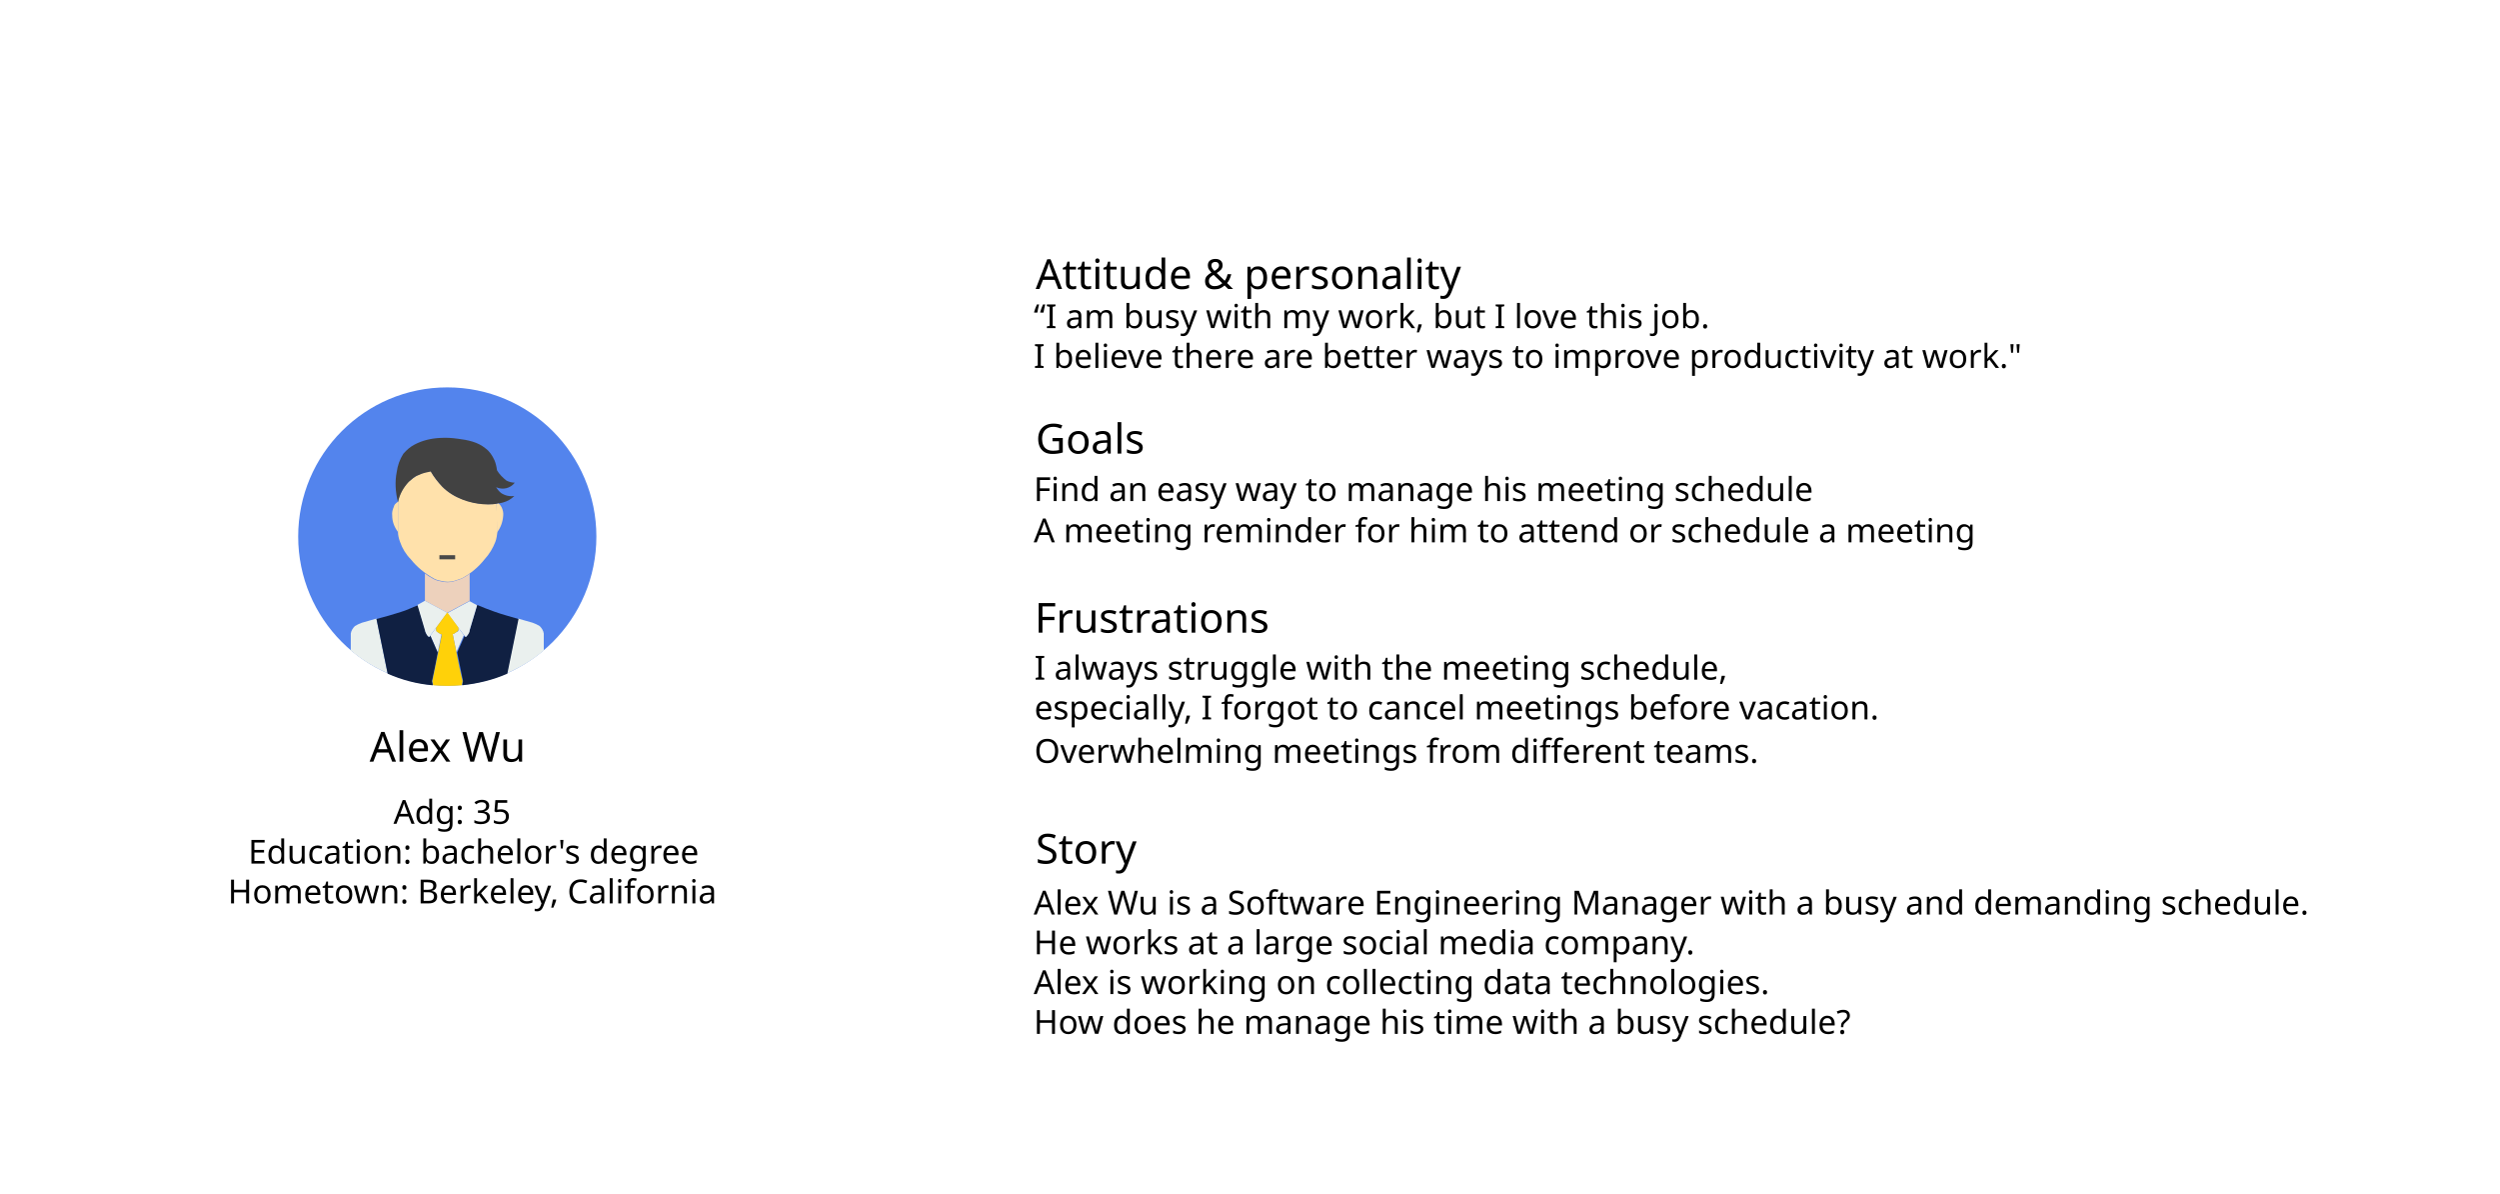
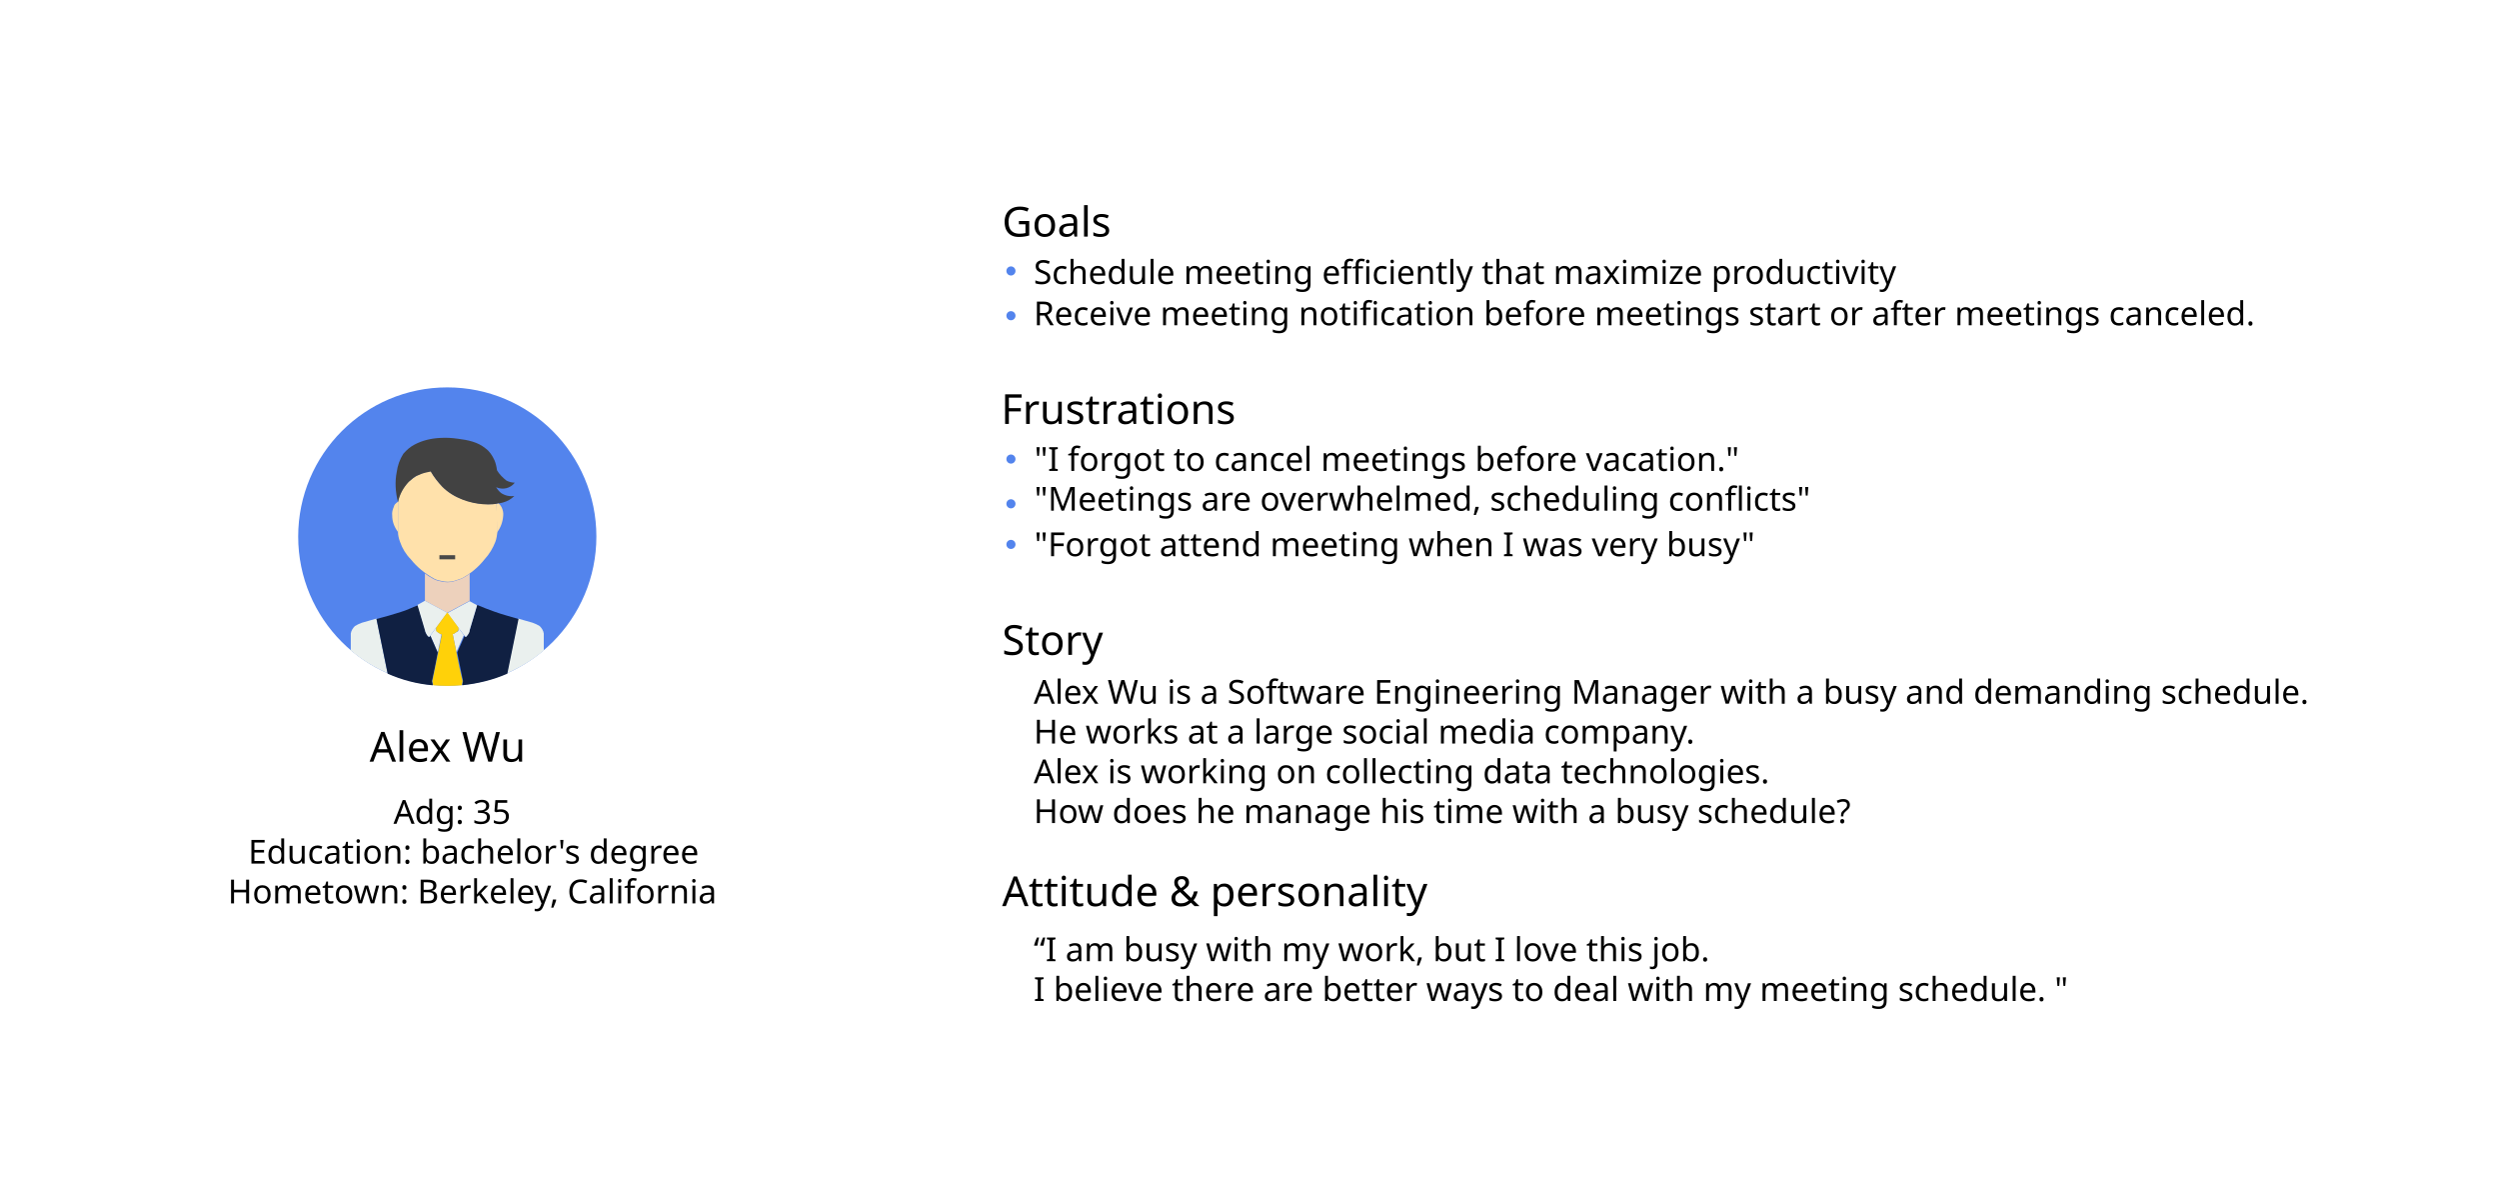
<svg xmlns="http://www.w3.org/2000/svg" version="1.1" id="Layer_1" x="0px" y="0px" viewBox="0 0 603.4 288" style="enable-background:new 0 0 603.4 288;" xml:space="preserve">
  <style type="text/css">
	.st0{fill:#5384ED;}
	.st1{fill:#EAF0EE;}
	.st2{fill:#FFE1AB;}
	.st3{fill:#424242;}
	.st4{fill:#EDD1BC;}
	.st5{fill:#102042;}
	.st6{fill:#FFD109;}
	.st7{fill:none;stroke:#494949;stroke-miterlimit:10;}
	.st8{font-family:'Lato-Regular';}
	.st9{font-size:10px;}
	.st10{font-family:'Lato-Hairline';}
	.st11{font-size:8px;}
- 	.st12{enable-background:new    ;}
</style>
  <g id="Layer_2_1_">
</g>
  <g id="circle">
    <ellipse class="st0" cx="108" cy="129.5" rx="36" ry="36" />
  </g>
  <path class="st1" d="M128.6,150.3c0.6,0.2,1.2,0.5,1.7,0.8c0.5,0.5,0.9,1.1,1,1.8v4.1c-2.7,2.3-5.7,4.1-8.9,5.5l2.7-13.2l1.4,0.4  L128.6,150.3z" />
  <path class="st1" d="M87.4,150.3c-0.6,0.2-1.2,0.5-1.7,0.8c-0.5,0.5-0.9,1.1-1,1.8v4.1c2.7,2.3,5.7,4.1,8.9,5.5l-2.7-13.2l-1.4,0.4  L87.4,150.3z" />
  <path class="st2" d="M119.9,121.6c-2.8,0.3-5.6-0.1-8.2-1.1c-1.8-0.6-3.5-1.7-4.9-3.1c-1.1-1.1-2-2.3-2.8-3.7  c-1.1,0.1-2.1,0.5-3,0.9c-0.9,0.5-1.6,1-2.3,1.6c-1.4,1.4-2.3,3.1-2.6,4.9v7.3c0,0.8,0.2,1.6,0.5,2.4c0.5,1.5,1.4,3,2.6,4.2  c1.5,1.9,3.4,3.4,5.5,4.6c0.5,0.3,1.2,0.5,1.8,0.6c1.1,0.3,2.2,0.3,3.2,0c0.6-0.2,1.2-0.4,1.8-0.6c2.2-1.2,4-2.7,5.5-4.6  c1.2-1.3,2-2.7,2.6-4.2c0.3-0.8,0.4-1.6,0.5-2.4L119.9,121.6z" />
  <path class="st3" d="M120,113.5c-0.1-0.8-0.3-1.7-0.6-2.4c-0.5-1.1-1.2-2.2-2.2-2.9c-1.8-1.5-4.2-2-6.6-2.3  c-1.4-0.2-2.9-0.3-4.3-0.2c-2.2,0.1-4.3,0.6-6.2,1.6c-1,0.5-1.9,1.3-2.7,2.2c-0.9,1.4-1.4,2.9-1.6,4.4c-0.5,2.4-0.3,5,0.3,7.3  c0.4-1.9,1.3-3.5,2.6-4.9c0.7-0.6,1.4-1.3,2.3-1.6c1-0.5,2-0.7,3-0.9c0.8,1.4,1.7,2.5,2.8,3.7c1.4,1.4,3.1,2.4,4.9,3.1  c3.1,1.2,6.8,1.5,9.7,0.7c1.1-0.3,2-0.8,2.8-1.6c-1.1,0.2-2.3-0.1-3.2-0.7c-0.5-0.4-0.9-0.9-1.2-1.4c1.6,0.7,3.4,0.3,4.5-1.1  c-0.7,0-1.4-0.2-2-0.5C121.4,115.3,120.5,114.4,120,113.5z" />
  <path class="st2" d="M119.9,121.6c0.2,0,0.3,0,0.5-0.1c0.3,0.3,0.5,0.5,0.7,0.9c0.3,0.6,0.5,1.4,0.4,2.1c-0.1,1.4-0.6,2.9-1.5,4  L119.9,121.6z" />
  <path class="st4" d="M102.6,138.4c0.6,0.5,1.3,0.9,2,1.3c0.5,0.3,1.2,0.5,1.8,0.6c1.1,0.3,2.2,0.3,3.2,0c0.6-0.2,1.2-0.4,1.8-0.6  c0.7-0.4,1.4-0.7,2-1.3v6.6l-5.4,2.9l-5.4-2.9V138.4L102.6,138.4z" />
  <path class="st1" d="M110.7,152c0,0.3-0.1,0.5-0.4,0.5l-0.6,0.4c-0.1,0-0.1,0.1-0.2,0.1h-0.2c0.3,1.5,0.6,3,0.9,4.4l1.8-4.1  l-4.1-5.5l2.7,3.7L110.7,152L110.7,152L110.7,152z" />
  <path class="st1" d="M103.9,153.4l1.8,4.1c0.3-1.5,0.6-3,0.9-4.4h-0.1c-0.1,0-0.1,0-0.2-0.1l-0.6-0.4c-0.2-0.1-0.4-0.4-0.4-0.6v-0.4  l2.7-3.7L103.9,153.4L103.9,153.4z" />
  <path class="st5" d="M119.3,147.6c-1.4-0.5-2.7-1-4.1-1.6l-1.8,6.1c-0.1,0.5-0.4,0.8-0.5,1.2l-0.2,0.2c-0.2,0.3-0.4,0.3-0.5,0v-0.1  l-1.8,4.1c0.5,2.3,0.9,4.6,1.4,6.9l-0.2,1c3.8-0.4,7.5-1.3,10.9-2.8l2.7-13.2C123.2,148.8,121.2,148.3,119.3,147.6z" />
  <path class="st5" d="M105.7,157.5l-1.8-4.1v0.1c-0.2,0.3-0.4,0.3-0.5,0l-0.2-0.2c-0.3-0.4-0.5-0.7-0.5-1.2l-1.8-6  c-1.4,0.5-2.7,1.2-4.1,1.6c-1.9,0.6-3.9,1.2-5.9,1.7l2.7,13.2c3.4,1.5,7.1,2.5,10.9,2.8l-0.2-1C104.8,162.1,105.3,159.8,105.7,157.5  z" />
  <path class="st1" d="M112.2,153.5c0.2,0.3,0.4,0.3,0.5,0l0.2-0.2c0.3-0.4,0.5-0.7,0.5-1.2l1.8-6l-1.8-1L108,148L112.2,153.5  L112.2,153.5z" />
  <path class="st1" d="M103.1,153.3l0.2,0.2c0.2,0.3,0.4,0.3,0.5,0l4.2-5.6l-5.4-2.9l-1.8,1l1.8,6.1  C102.7,152.6,102.9,152.9,103.1,153.3z" />
  <path class="st6" d="M110.2,157.4L110.2,157.4c-0.3-1.5-0.6-3-0.9-4.4h0.2c0.1,0,0.1,0,0.2-0.1l0.6-0.4c0.2-0.1,0.4-0.4,0.4-0.5  v-0.5l-2.7-3.7l-2.7,3.7v0.5c0,0.3,0.1,0.5,0.4,0.6l0.6,0.4c0.1,0,0.1,0.1,0.2,0.1h0.2c-0.3,1.5-0.6,3-0.9,4.4l0,0  c-0.5,2.3-0.9,4.6-1.4,6.9l0.2,1c2.3,0.2,4.6,0.2,6.9,0l0.2-1C111.1,162,110.6,159.7,110.2,157.4z" />
  <path class="st2" d="M96.1,121.1v7.3c-0.9-1.2-1.4-2.5-1.4-4c-0.1-0.7,0.1-1.4,0.4-2.1C95.2,121.8,95.5,121.5,96.1,121.1z" />
  <g id="mouth">
    <line class="st7" x1="106.1" y1="134.5" x2="109.9" y2="134.5" />
  </g>
  <text transform="matrix(1 0 0 1 89.2399 183.8382)" class="st8 st9">Alex Wu</text>
  <text transform="matrix(1 0 0 1 95.0001 198.8399)" class="st10 st11">Adg: 35</text>
  <text transform="matrix(1 0 0 1 59.9283 208.4399)" class="st10 st11">Education: bachelor's degree</text>
  <text transform="matrix(1 0 0 1 55.0084 218.0399)" class="st10 st11">Hometown: Berkeley, California</text>
-   <text transform="matrix(1 0 0 1 249.5894 120.9297)" class="st10 st11">Find an easy way to manage his meeting schedule</text>
-   <text transform="matrix(1 0 0 1 249.5894 130.8912)" class="st10 st11">A meeting reminder for him to attend or schedule a meeting</text>
-   <text transform="matrix(1 0 0 1 249.5894 220.7265)" class="st10 st11">Alex Wu is a Software Engineering Manager with a busy and demanding schedule. </text>
-   <text transform="matrix(1 0 0 1 249.5894 230.3265)" class="st10 st11">He works at a large social media company. </text>
-   <text transform="matrix(1 0 0 1 249.5894 239.9265)" class="st10 st11">Alex is working on collecting data technologies. </text>
-   <text transform="matrix(1 0 0 1 249.5894 249.5265)" class="st10 st11">How does he manage his time with a busy schedule?</text>
-   <text transform="matrix(1 0 0 1 249.7493 164.0393)" class="st12">
-     <tspan x="0" y="0" class="st10 st11">I always struggle with the meeting schedule, </tspan>
-     <tspan x="0" y="9.6" class="st10 st11">especially, I forgot to cancel meetings before vacation.</tspan>
-   </text>
-   <text transform="matrix(1 0 0 1 249.7493 184.1219)" class="st10 st11">Overwhelming meetings from different teams.</text>
-   <text transform="matrix(1 0 0 1 250.0694 109.4761)" class="st8 st9">Goals</text>
-   <text transform="matrix(1 0 0 1 249.5894 79.1993)" class="st12">
-     <tspan x="0" y="0" class="st10 st11">“I am busy with my work, but I love this job. </tspan>
-     <tspan x="0" y="9.6" class="st10 st11">I believe there are better ways to improve productivity at work."</tspan>
-   </text>
-   <text transform="matrix(1 0 0 1 250.0694 69.7457)" class="st8 st9">Attitude &amp; personality</text>
-   <text transform="matrix(1 0 0 1 250.0694 208.439)" class="st8 st9">Story</text>
-   <text transform="matrix(1 0 0 1 249.8297 152.6998)" class="st8 st9">Frustrations</text>
+   <text transform="matrix(1 0 0 1 249.5894 68.5526)" class="st10 st11">Schedule meeting efficiently that maximize productivity </text>
+   <text transform="matrix(1 0 0 1 249.5894 78.5141)" class="st10 st11">Receive meeting notification before meetings start or after meetings canceled. </text>
+   <text transform="matrix(1 0 0 1 249.5894 169.8531)" class="st10 st11">Alex Wu is a Software Engineering Manager with a busy and demanding schedule. </text>
+   <text transform="matrix(1 0 0 1 249.5894 179.4531)" class="st10 st11">He works at a large social media company. </text>
+   <text transform="matrix(1 0 0 1 249.5894 189.0531)" class="st10 st11">Alex is working on collecting data technologies. </text>
+   <text transform="matrix(1 0 0 1 249.5894 198.6531)" class="st10 st11">How does he manage his time with a busy schedule?</text>
+   <text transform="matrix(1 0 0 1 249.7493 113.6622)" class="st10 st11">"I forgot to cancel meetings before vacation."</text>
+   <text transform="matrix(1 0 0 1 249.7493 123.2622)" class="st10 st11">"Meetings are overwhelmed, scheduling conflicts"</text>
+   <text transform="matrix(1 0 0 1 249.7493 134.2383)" class="st10 st11">"Forgot attend meeting when I was very busy"</text>
+   <text transform="matrix(1 0 0 1 241.9625 57.099)" class="st8 st9">Goals</text>
+   <text transform="matrix(1 0 0 1 249.5894 232.0018)" class="st10 st11">“I am busy with my work, but I love this job. </text>
+   <text transform="matrix(1 0 0 1 249.5894 241.6018)" class="st10 st11">I believe there are better ways to deal with my meeting schedule. "</text>
+   <text transform="matrix(1 0 0 1 241.9625 218.7082)" class="st8 st9">Attitude &amp; personality</text>
+   <text transform="matrix(1 0 0 1 241.9625 158.0619)" class="st8 st9">Story</text>
+   <text transform="matrix(1 0 0 1 241.7228 102.3227)" class="st8 st9">Frustrations</text>
+   <circle class="st0" cx="244.1" cy="65.4" r="1.1" />
+   <circle class="st0" cx="244.1" cy="76.2" r="1.1" />
+   <circle class="st0" cx="244.1" cy="110.8" r="1.1" />
+   <circle class="st0" cx="244.1" cy="121.6" r="1.1" />
+   <circle class="st0" cx="244.1" cy="131.4" r="1.1" />
</svg>
